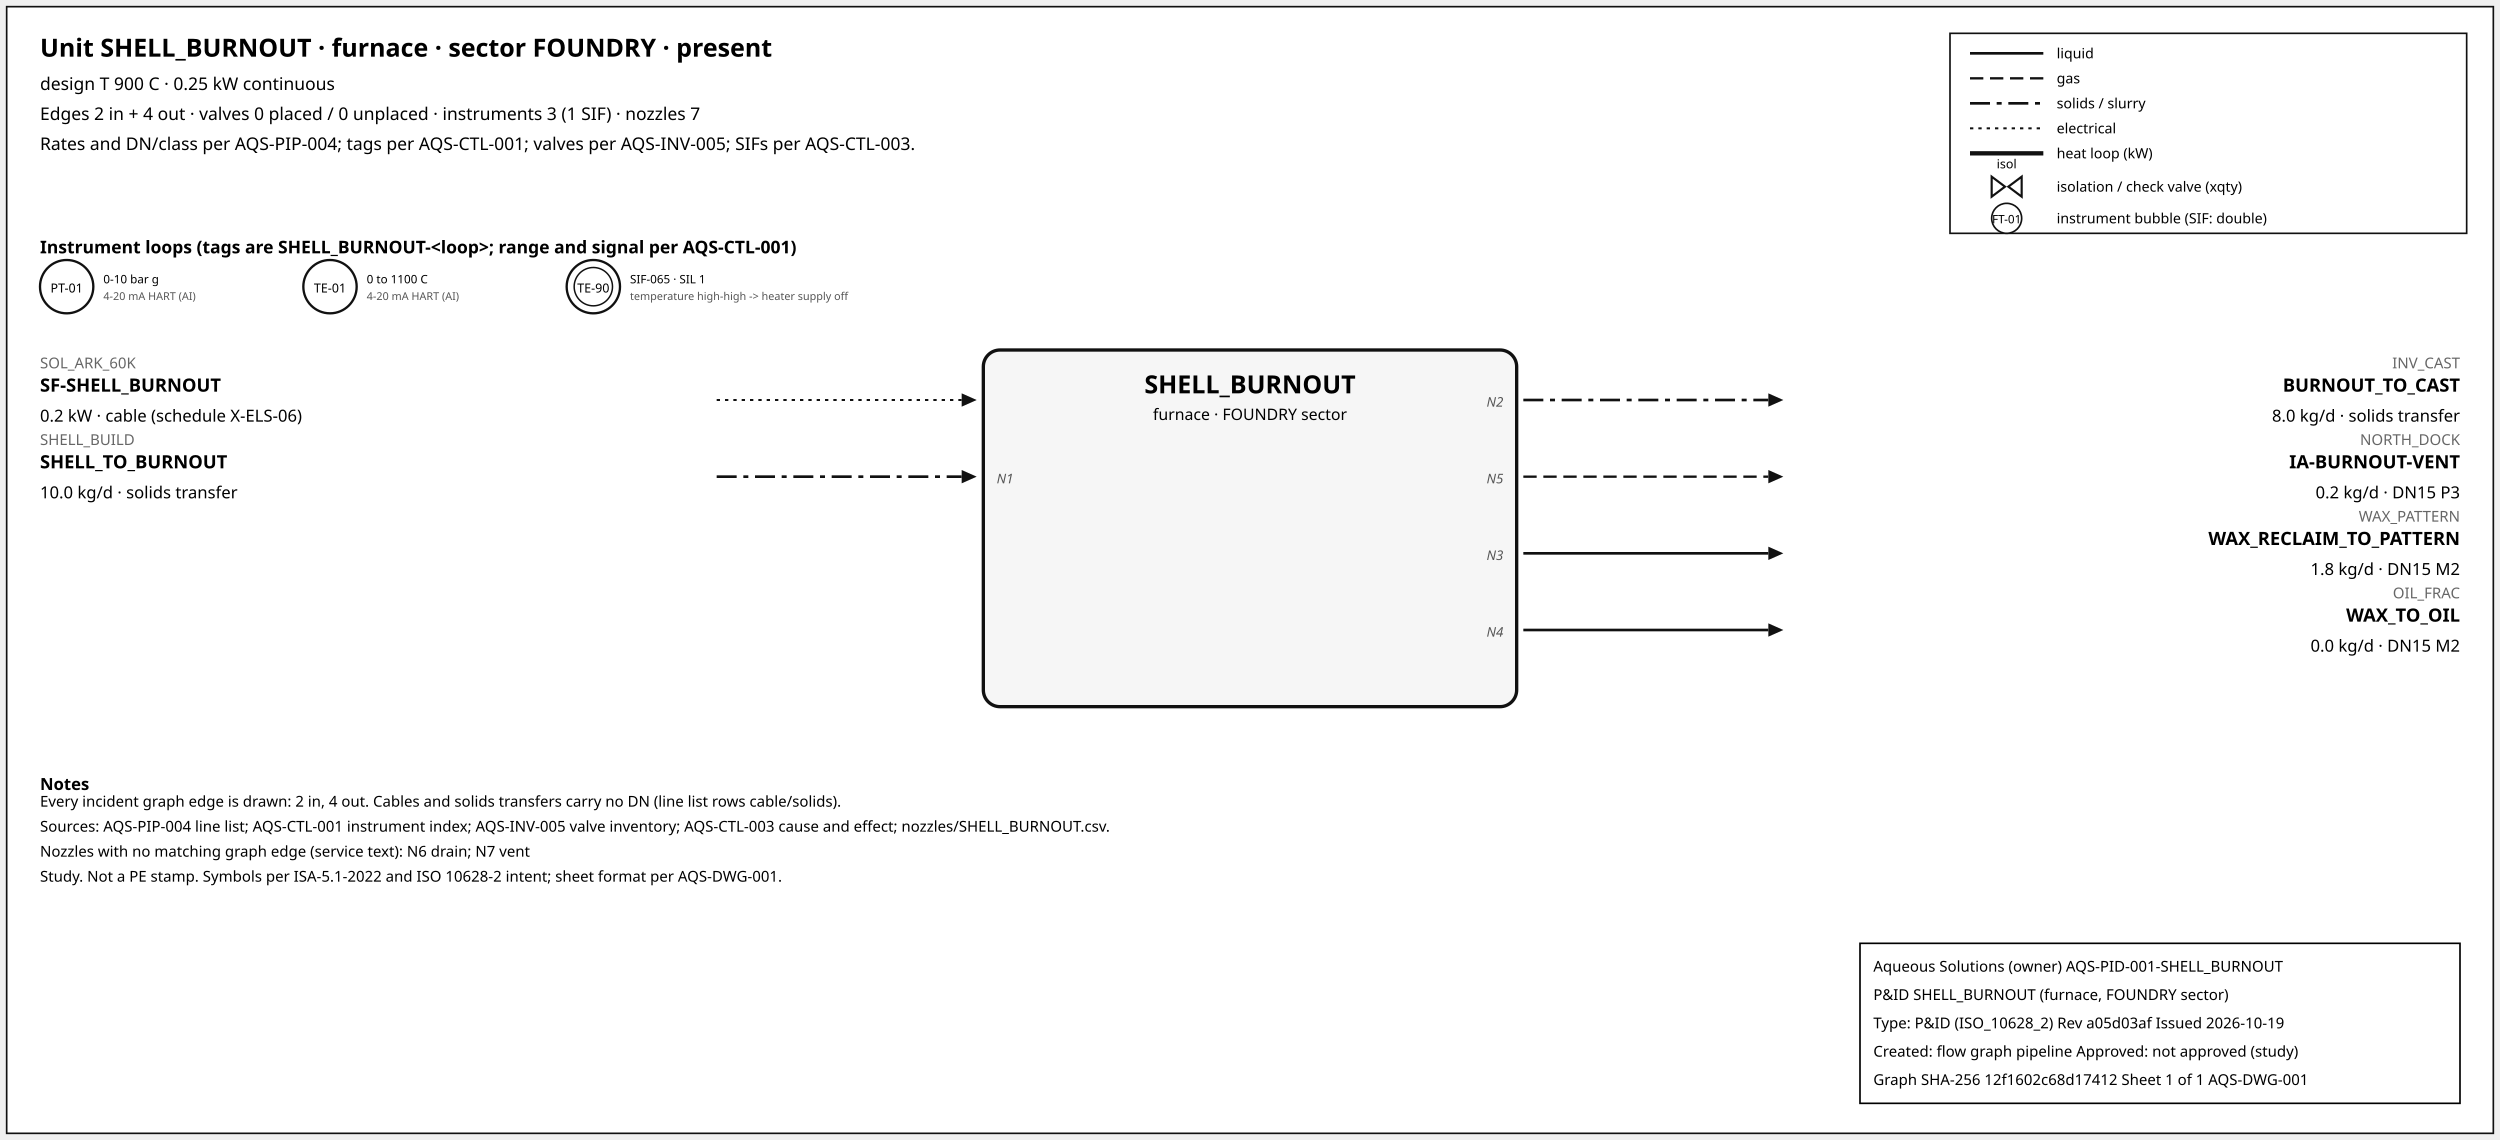
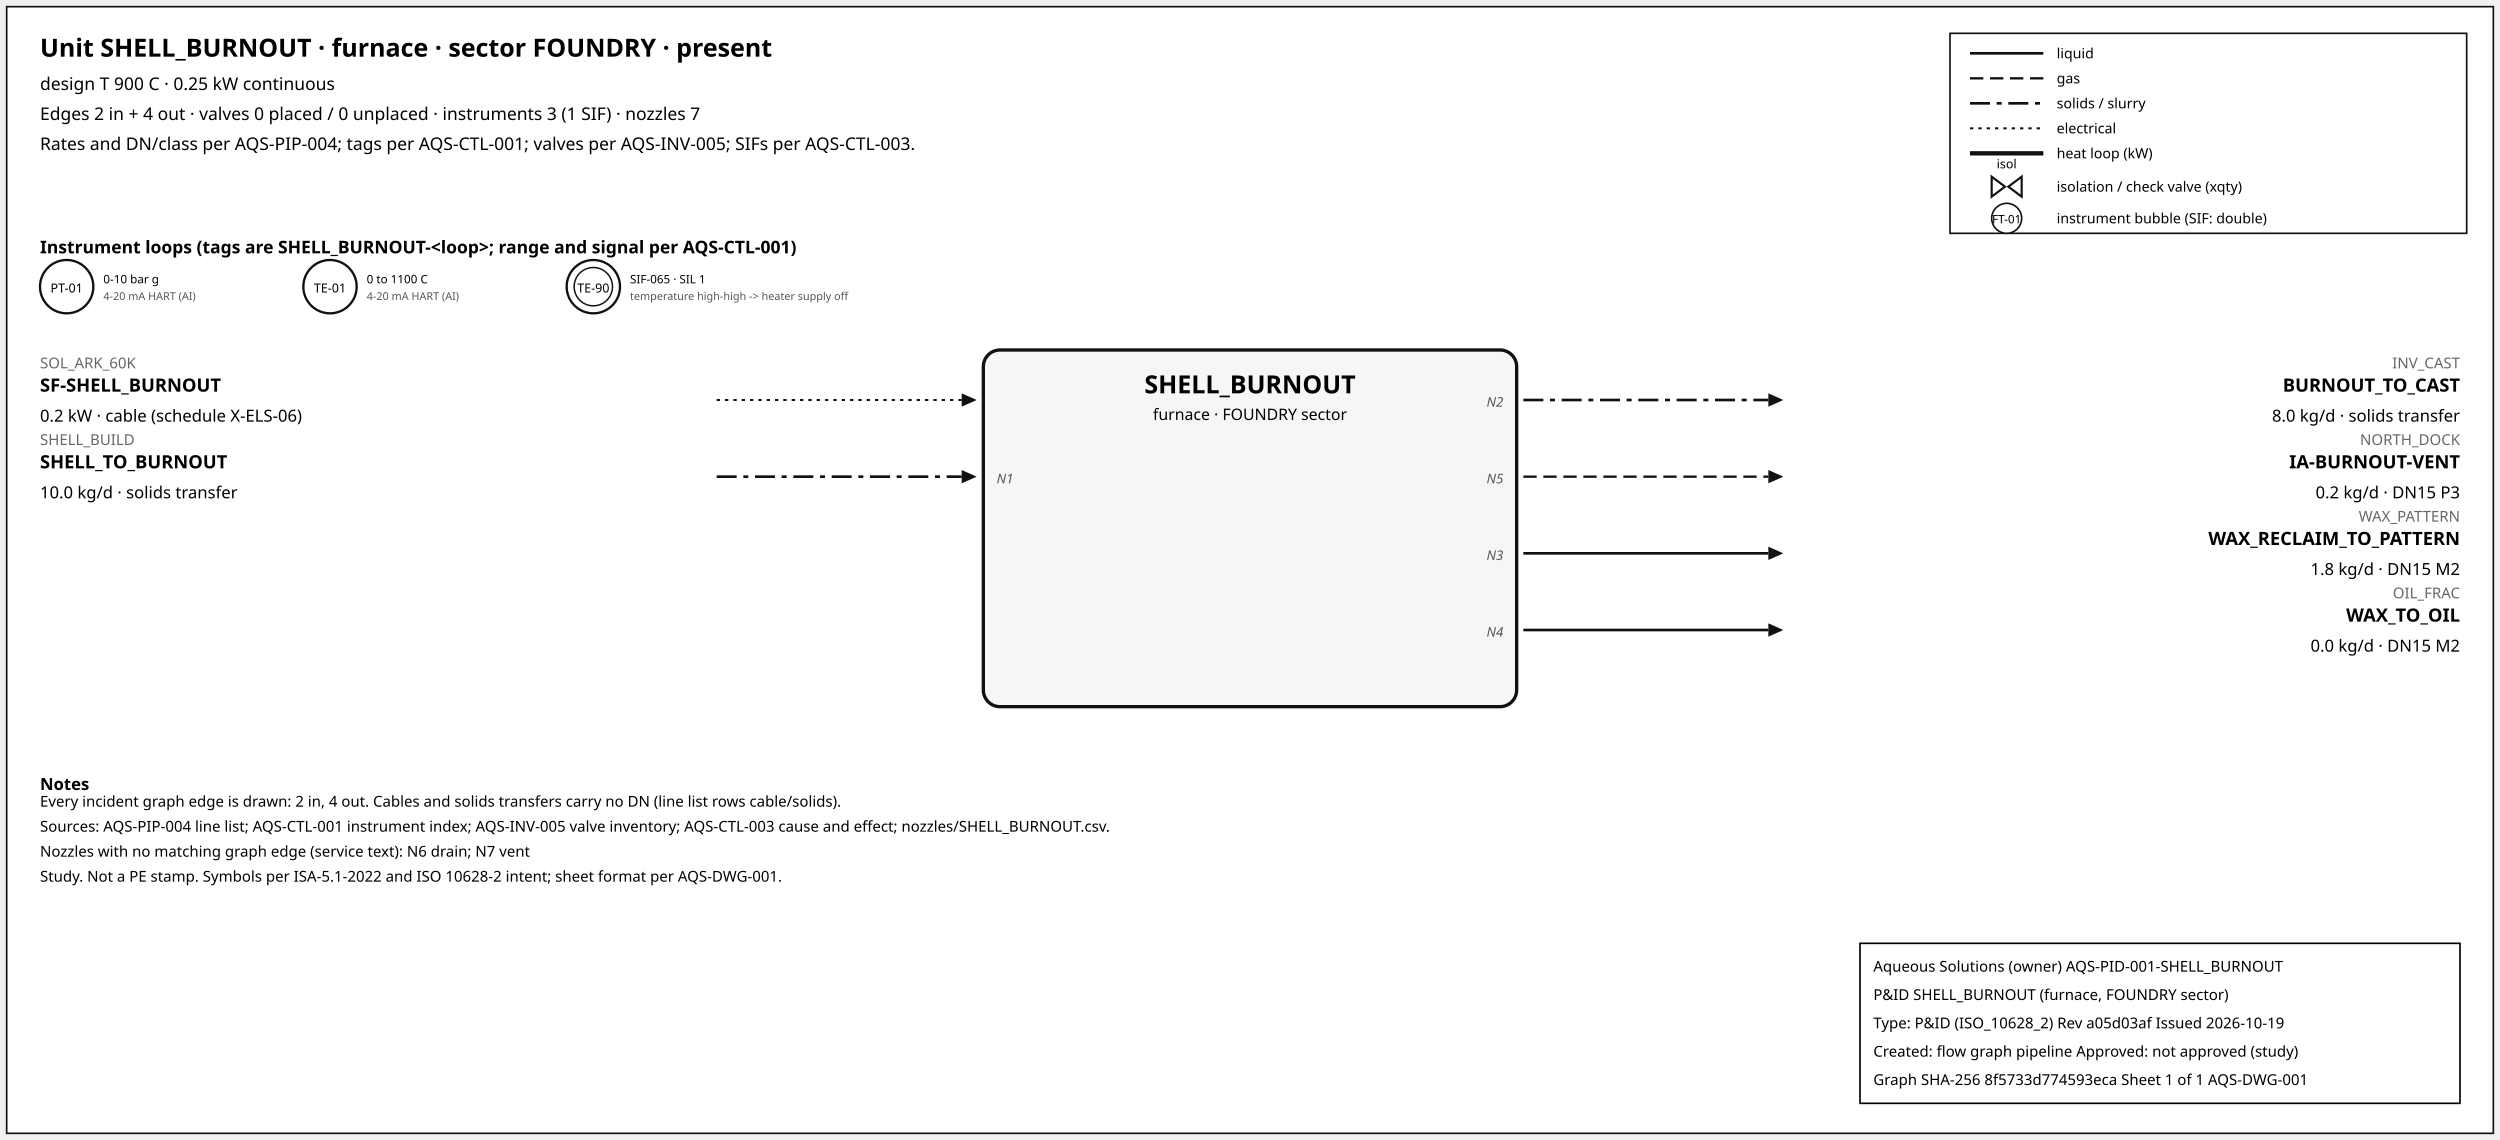
<svg xmlns="http://www.w3.org/2000/svg" width="1500" height="684" font-family="sans-serif">
  <rect x="4" y="4" width="1492" height="676" fill="white" stroke="#111" />
  <text x="24" y="34" font-size="15" font-weight="600">Unit SHELL_BURNOUT · furnace · sector FOUNDRY · present</text>
  <text x="24" y="54" font-size="10.5">design T 900 C · 0.25 kW continuous</text>
  <text x="24" y="72" font-size="10.5">Edges 2 in + 4 out · valves 0 placed / 0 unplaced · instruments 3 (1 SIF) · nozzles 7</text>
  <text x="24" y="90" font-size="10.5">Rates and DN/class per AQS-PIP-004; tags per AQS-CTL-001; valves per AQS-INV-005; SIFs per AQS-CTL-003.</text>
  <rect x="1170" y="20" width="310" height="120" fill="white" stroke="#111" />
  <line x1="1182" y1="32" x2="1226" y2="32" stroke="#111" stroke-width="1.6" />
  <text x="1234" y="35" font-size="8.5">liquid</text>
  <line x1="1182" y1="47" x2="1226" y2="47" stroke="#111" stroke-width="1.4" stroke-dasharray="8,4" />
  <text x="1234" y="50" font-size="8.5">gas</text>
  <line x1="1182" y1="62" x2="1226" y2="62" stroke="#111" stroke-width="1.6" stroke-dasharray="12,4,3,4" />
  <text x="1234" y="65" font-size="8.5">solids / slurry</text>
  <line x1="1182" y1="77" x2="1226" y2="77" stroke="#111" stroke-width="1.2" stroke-dasharray="2,3" />
  <text x="1234" y="80" font-size="8.5">electrical</text>
  <line x1="1182" y1="92" x2="1226" y2="92" stroke="#111" stroke-width="2.6" />
  <text x="1234" y="95" font-size="8.5">heat loop (kW)</text>
  <path d="M 1195.0,106 L 1203.0,112 L 1195.0,118 Z M 1213.0,106 L 1205.0,112 L 1213.0,118 Z" fill="white" stroke="#111" stroke-width="1.3" />
  <text x="1204.0" y="101.0" font-size="7.5" text-anchor="middle">isol</text>
  <text x="1234" y="115" font-size="8.5">isolation / check valve (xqty)</text>
  <circle cx="1204" cy="131" r="9" fill="white" stroke="#111" />
  <text x="1204" y="134" font-size="7" text-anchor="middle">FT-01</text>
  <text x="1234" y="134" font-size="8.5">instrument bubble (SIF: double)</text>
  <text x="24" y="152" font-size="10.5" font-weight="600">Instrument loops (tags are SHELL_BURNOUT-&lt;loop&gt;; range and signal per AQS-CTL-001)</text>
  <circle cx="40" cy="172" r="16" fill="white" stroke="#111" stroke-width="1.4" />
  <text x="40" y="175.5" font-size="7.5" text-anchor="middle">PT-01</text>
  <text x="62" y="170" font-size="7">0-10 bar g</text>
  <text x="62" y="180" font-size="6.5" fill="#555">4-20 mA HART (AI)</text>
  <circle cx="198" cy="172" r="16" fill="white" stroke="#111" stroke-width="1.4" />
  <text x="198" y="175.5" font-size="7.5" text-anchor="middle">TE-01</text>
  <text x="220" y="170" font-size="7">0 to 1100 C</text>
  <text x="220" y="180" font-size="6.5" fill="#555">4-20 mA HART (AI)</text>
  <circle cx="356" cy="172" r="16" fill="white" stroke="#111" stroke-width="1.4" />
  <circle cx="356" cy="172" r="11.5" fill="none" stroke="#111" stroke-width="0.9" />
  <text x="356" y="175.5" font-size="7.5" text-anchor="middle">TE-90</text>
  <text x="378" y="170" font-size="7">SIF-065 · SIL 1</text>
  <text x="378" y="180" font-size="6.5" fill="#555">temperature high-high -&gt; heater supply off</text>
  <rect x="590" y="210" width="320" height="214" rx="10" fill="#f6f6f6" stroke="#111" stroke-width="2" />
  <text x="750.0" y="236" font-size="15" font-weight="700" text-anchor="middle">SHELL_BURNOUT</text>
  <text x="750.0" y="252" font-size="9.5" text-anchor="middle">furnace · FOUNDRY sector</text>
  <line x1="430" y1="240" x2="577" y2="240" stroke="#111" stroke-width="1.2" stroke-dasharray="2,3" class="edge-in" />
  <polygon points="586,240 577,236 577,244" fill="#111" />
  <text x="24" y="221" font-size="9" fill="#666" text-anchor="start">SOL_ARK_60K</text>
  <text x="24" y="235" font-size="11" font-weight="600" text-anchor="start">SF-SHELL_BURNOUT</text>
  <text x="24" y="253" font-size="10" text-anchor="start">0.2 kW · cable (schedule X-ELS-06)</text>
  <line x1="430" y1="286" x2="577" y2="286" stroke="#111" stroke-width="1.6" stroke-dasharray="12,4,3,4" class="edge-in" />
  <polygon points="586,286 577,282 577,290" fill="#111" />
  <text x="24" y="267" font-size="9" fill="#666" text-anchor="start">SHELL_BUILD</text>
  <text x="24" y="281" font-size="11" font-weight="600" text-anchor="start">SHELL_TO_BURNOUT</text>
  <text x="24" y="299" font-size="10" text-anchor="start">10.0 kg/d · solids transfer</text>
  <text x="598" y="290" font-size="8" font-style="italic" fill="#555" text-anchor="start">N1</text>
  <line x1="914" y1="240" x2="1061" y2="240" stroke="#111" stroke-width="1.6" stroke-dasharray="12,4,3,4" class="edge-out" />
  <polygon points="1070,240 1061,236 1061,244" fill="#111" />
  <text x="1476" y="221" font-size="9" fill="#666" text-anchor="end">INV_CAST</text>
  <text x="1476" y="235" font-size="11" font-weight="600" text-anchor="end">BURNOUT_TO_CAST</text>
  <text x="1476" y="253" font-size="10" text-anchor="end">8.0 kg/d · solids transfer</text>
  <text x="902" y="244" font-size="8" font-style="italic" fill="#555" text-anchor="end">N2</text>
  <line x1="914" y1="286" x2="1061" y2="286" stroke="#111" stroke-width="1.4" stroke-dasharray="8,4" class="edge-out" />
  <polygon points="1070,286 1061,282 1061,290" fill="#111" />
  <text x="1476" y="267" font-size="9" fill="#666" text-anchor="end">NORTH_DOCK</text>
  <text x="1476" y="281" font-size="11" font-weight="600" text-anchor="end">IA-BURNOUT-VENT</text>
  <text x="1476" y="299" font-size="10" text-anchor="end">0.2 kg/d · DN15 P3</text>
  <text x="902" y="290" font-size="8" font-style="italic" fill="#555" text-anchor="end">N5</text>
  <line x1="914" y1="332" x2="1061" y2="332" stroke="#111" stroke-width="1.6" class="edge-out" />
  <polygon points="1070,332 1061,328 1061,336" fill="#111" />
  <text x="1476" y="313" font-size="9" fill="#666" text-anchor="end">WAX_PATTERN</text>
  <text x="1476" y="327" font-size="11" font-weight="600" text-anchor="end">WAX_RECLAIM_TO_PATTERN</text>
  <text x="1476" y="345" font-size="10" text-anchor="end">1.8 kg/d · DN15 M2</text>
  <text x="902" y="336" font-size="8" font-style="italic" fill="#555" text-anchor="end">N3</text>
  <line x1="914" y1="378" x2="1061" y2="378" stroke="#111" stroke-width="1.6" class="edge-out" />
  <polygon points="1070,378 1061,374 1061,382" fill="#111" />
  <text x="1476" y="359" font-size="9" fill="#666" text-anchor="end">OIL_FRAC</text>
  <text x="1476" y="373" font-size="11" font-weight="600" text-anchor="end">WAX_TO_OIL</text>
  <text x="1476" y="391" font-size="10" text-anchor="end">0.0 kg/d · DN15 M2</text>
  <text x="902" y="382" font-size="8" font-style="italic" fill="#555" text-anchor="end">N4</text>
  <text x="24" y="474" font-size="10" font-weight="600">Notes</text>
  <text x="24" y="484" font-size="9">Every incident graph edge is drawn: 2 in, 4 out. Cables and solids transfers carry no DN (line list rows cable/solids).</text>
  <text x="24" y="499" font-size="9">Sources: AQS-PIP-004 line list; AQS-CTL-001 instrument index; AQS-INV-005 valve inventory; AQS-CTL-003 cause and effect; nozzles/SHELL_BURNOUT.csv.</text>
  <text x="24" y="514" font-size="9">Nozzles with no matching graph edge (service text): N6 drain; N7 vent</text>
  <text x="24" y="529" font-size="9">Study. Not a PE stamp. Symbols per ISA-5.1-2022 and ISO 10628-2 intent; sheet format per AQS-DWG-001.</text>
  <g id="aqs-title-block">
    <rect x="1116" y="566" width="360" height="96" fill="white" stroke="black" stroke-width="1" />
    <text x="1124" y="583" font-size="9">Aqueous Solutions (owner)   AQS-PID-001-SHELL_BURNOUT</text>
    <text x="1124" y="600" font-size="9">P&amp;ID SHELL_BURNOUT (furnace, FOUNDRY sector)</text>
    <text x="1124" y="617" font-size="9">Type: P&amp;ID (ISO_10628_2)   Rev a05d03af   Issued 2026-10-19</text>
    <text x="1124" y="634" font-size="9">Created: flow graph pipeline   Approved: not approved (study)</text>
-     <text x="1124" y="651" font-size="9">Graph SHA-256 12f1602c68d17412   Sheet 1 of 1   AQS-DWG-001</text>
+     <text x="1124" y="651" font-size="9">Graph SHA-256 8f5733d774593eca   Sheet 1 of 1   AQS-DWG-001</text>
  </g>
</svg>
